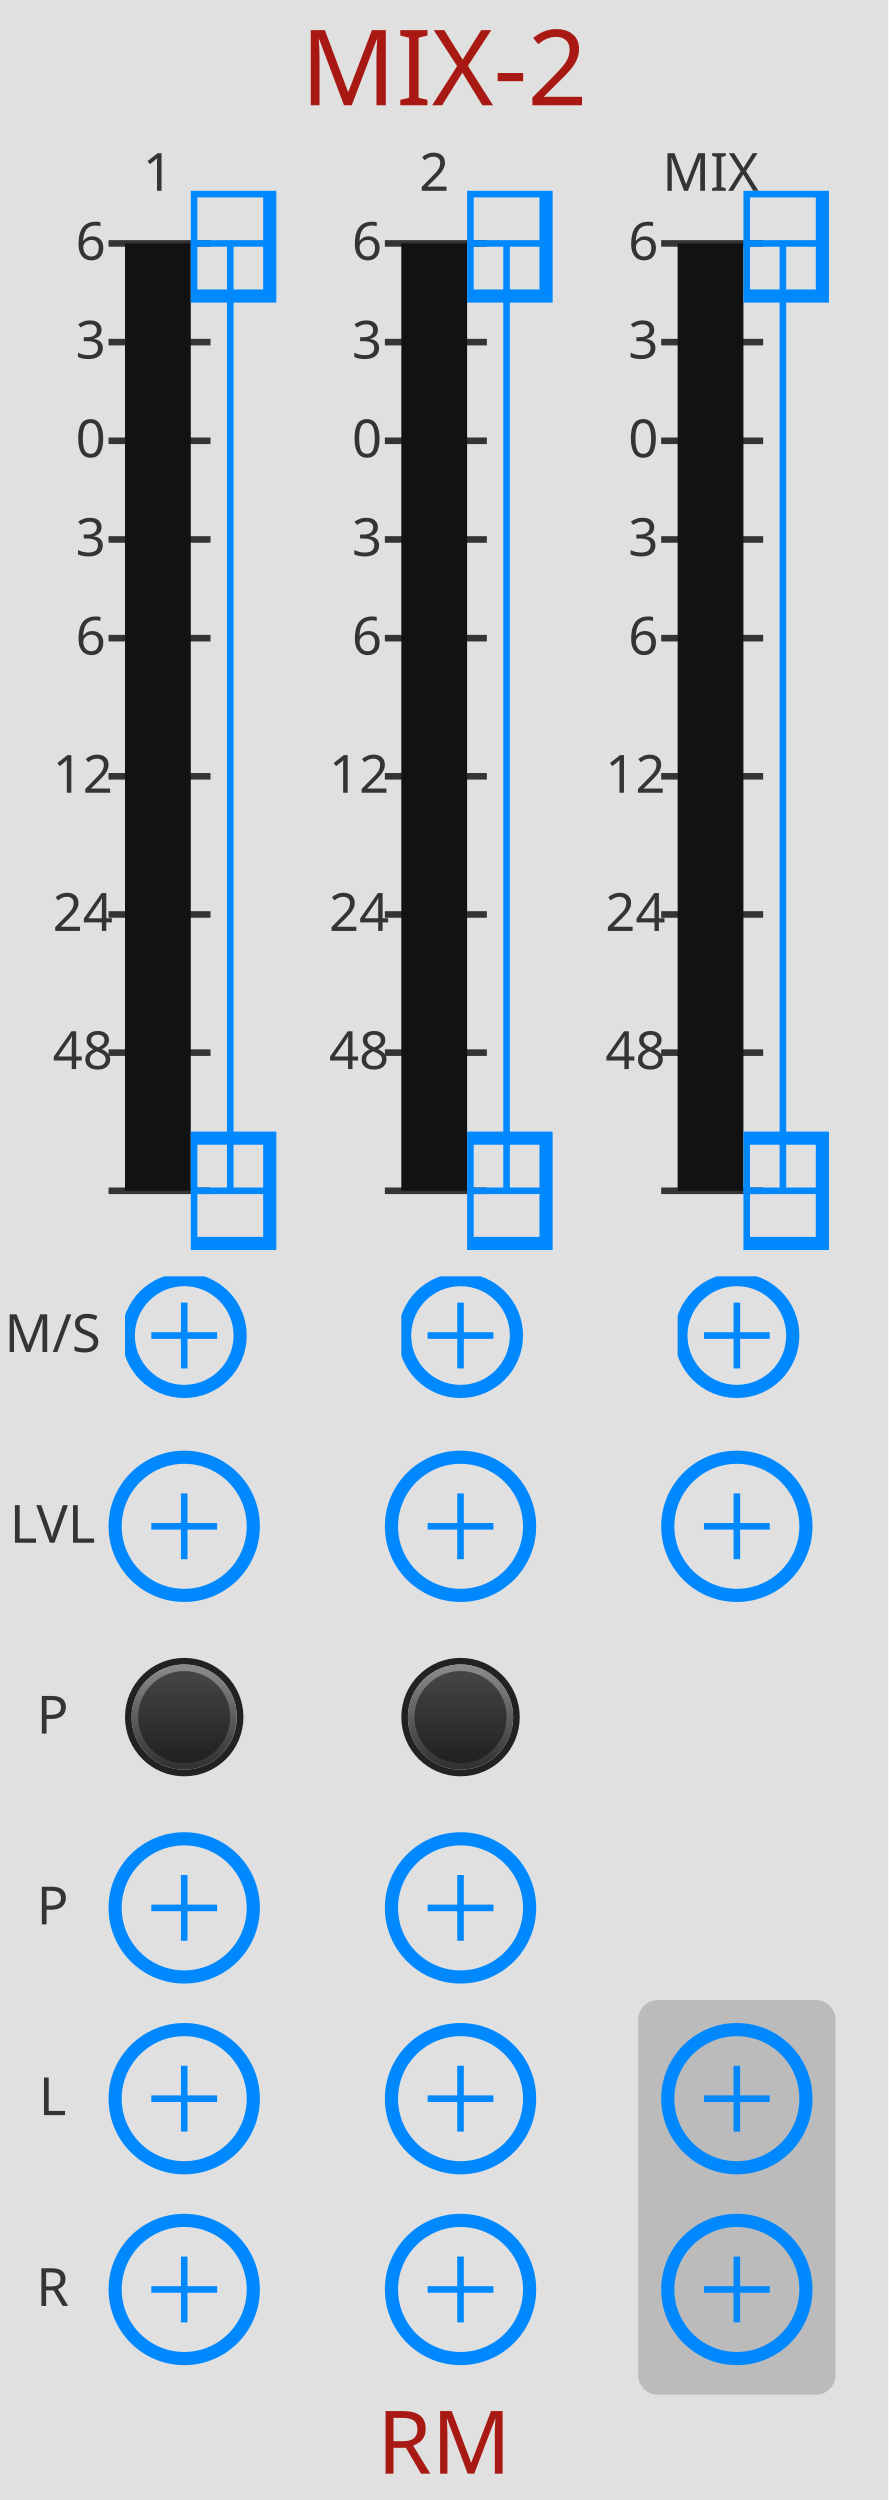
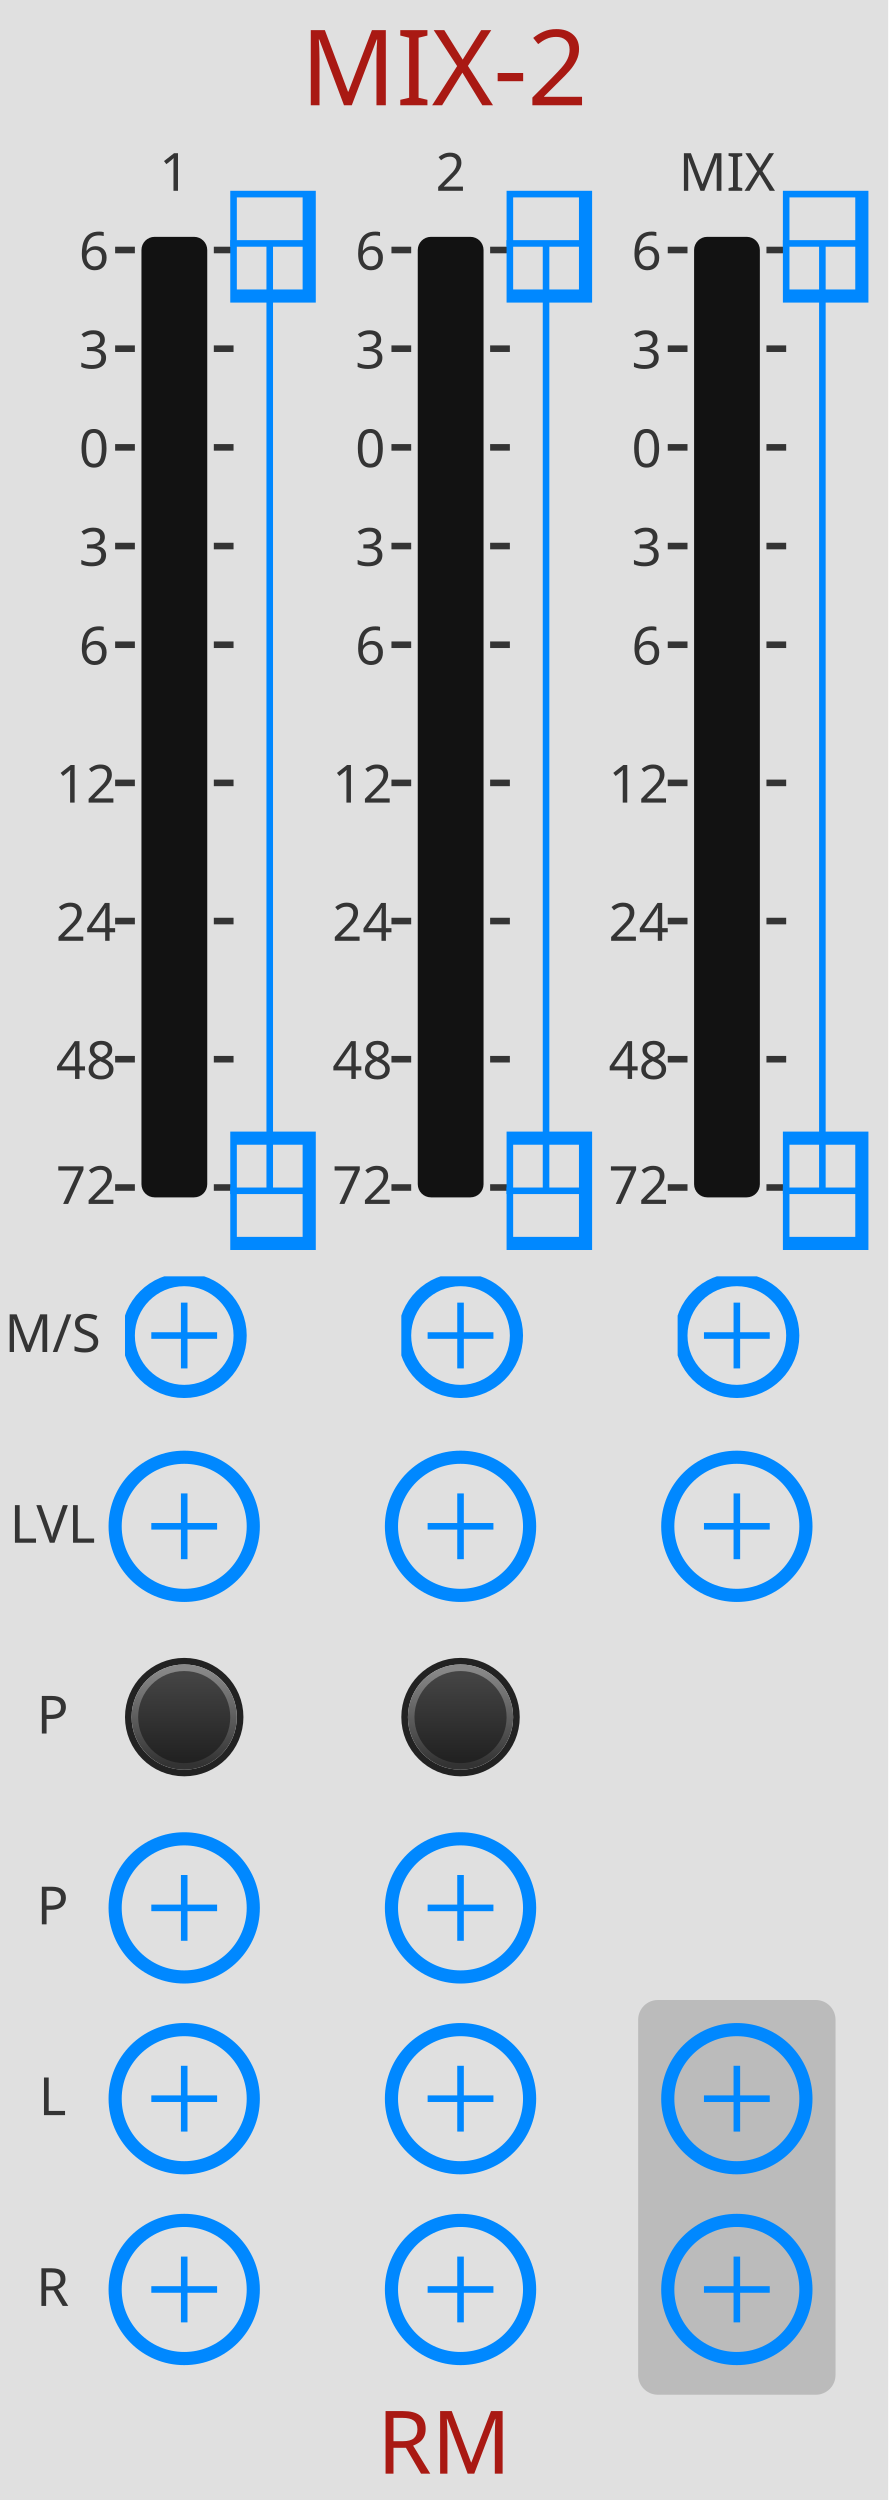
<svg xmlns="http://www.w3.org/2000/svg" xmlns:xlink="http://www.w3.org/1999/xlink" version="1.1" width="135" height="380" viewBox="0 0 135 380">
  <style>
    text.title {
      fill: #a91913;
      font-family: 'DIN Alternate';
      font-size: 12pt;
    }
    text.logo {
      fill: #a91913;
      font-family: 'DIN Alternate';
      font-size: 10pt;
    }
    text.big-label {
      fill: #343434;
      font-family: 'DIN Alternate';
      font-size: 7.5pt;
    }
    text.label {
      fill: #343434;
      font-family: 'DIN Alternate';
      font-size: 6pt;
    }
    .background {
      fill: #e0e0e0;
    }
    .output {
      fill: #bbbbbb;
    }
    polyline.icon {
      stroke: #343434;
      stroke-width: 1.2;
      fill: none;
    }
    polyline.connect {
      stroke: #343434;
      stroke-width: 1;
      fill: none;
    }

    .blueprint {
      stroke: #08f;
      fill: none;
    }
  </style>
  <defs>
    <linearGradient id="smallKnobMediumGradient">
      <stop offset="5%" stop-color="#888" />
      <stop offset="95%" stop-color="#333" />
    </linearGradient>
    <linearGradient id="smallKnobDarkGradient">
      <stop offset="5%" stop-color="#444" />
      <stop offset="95%" stop-color="#222" />
    </linearGradient>
    <symbol id="knob18">
      <g transform="translate(9 9)">
        <circle r="8.5" stroke="#222" fill="none" />
        <circle r="8" fill="url('#smallKnobMediumGradient')" transform="rotate(90)" />
        <circle r="7" fill="url('#smallKnobDarkGradient')" transform="rotate(90)" />
      </g>
    </symbol>
    <symbol id="toggleButton">
      <g transform="translate(9 9)">
        <polyline points="-5,0 5,0" stroke-width="1" class="blueprint" />
        <polyline points="0,-5 0,5" stroke-width="1" class="blueprint" />
        <circle cx="0" cy="0" r="8.5" stroke-width="2" class="blueprint" />
      </g>
    </symbol>
    <symbol id="port">
      <g transform="translate(12 12)">
        <polyline points="-5,0 5,0" stroke-width="1" class="blueprint" />
        <polyline points="0,-5 0,5" stroke-width="1" class="blueprint" />
        <circle cx="0" cy="0" r="10.5" stroke-width="2" class="blueprint" />
      </g>
    </symbol>
    <symbol id="meter">
-       <g transform="translate(20 5)">
-         <text x="-12.5" y="2.5" class="label">6</text>
-         <text x="-12.5" y="17.5" class="label">3</text>
-         <text x="-12.5" y="32.5" class="label">0</text>
-         <text x="-12.5" y="47.5" class="label">3</text>
-         <text x="-12.5" y="62.5" class="label">6</text>
-         <text x="-16" y="83.5" class="label">12</text>
-         <text x="-16" y="104.5" class="label">24</text>
-         <text x="-16" y="125.5" class="label">48</text>
-         <polyline points="-7.5   0 8   0" class="connect" />
-         <polyline points="-7.5  15 8  15" class="connect" />
-         <polyline points="-7.5  30 8  30" class="connect" />
-         <polyline points="-7.5  45 8  45" class="connect" />
-         <polyline points="-7.5  60 8  60" class="connect" />
-         <polyline points="-7.5  81 8  81" class="connect" />
-         <polyline points="-7.5 102 8 102" class="connect" />
-         <polyline points="-7.5 123 8 123" class="connect" />
-         <polyline points="-7.5 144 8 144" class="connect" />
-         <rect x="-5" y="0" width="10" height="144" fill="#121212" />
+       <g transform="translate(20 6)">
+         <text x="-14.5" y="3" class="label">6</text>
+         <text x="-14.5" y="18" class="label">3</text>
+         <text x="-14.5" y="33" class="label">0</text>
+         <text x="-14.5" y="48" class="label">3</text>
+         <text x="-14.5" y="63" class="label">6</text>
+         <text x="-18" y="84" class="label">12</text>
+         <text x="-18" y="105" class="label">24</text>
+         <text x="-18" y="126" class="label">48</text>
+         <text x="-18" y="145" class="label">72</text>
+         <polyline points="-9   0   -6   0" class="connect" />
+         <polyline points="-9  15   -6  15" class="connect" />
+         <polyline points="-9  30   -6  30" class="connect" />
+         <polyline points="-9  45   -6  45" class="connect" />
+         <polyline points="-9  60   -6  60" class="connect" />
+         <polyline points="-9  81   -6  81" class="connect" />
+         <polyline points="-9 102   -6 102" class="connect" />
+         <polyline points="-9 123   -6 123" class="connect" />
+         <polyline points="-9 142.5 -6 142.5" class="connect" />
+         <polyline points="6   0   9   0" class="connect" />
+         <polyline points="6  15   9  15" class="connect" />
+         <polyline points="6  30   9  30" class="connect" />
+         <polyline points="6  45   9  45" class="connect" />
+         <polyline points="6  60   9  60" class="connect" />
+         <polyline points="6  81   9  81" class="connect" />
+         <polyline points="6 102   9 102" class="connect" />
+         <polyline points="6 123   9 123" class="connect" />
+         <polyline points="6 142.5 9 142.5" class="connect" />
+         <rect x="-5" y="-2" width="10" height="146" rx="2" fill="#121212" />
      </g>
    </symbol>
    <symbol id="fader">
      <g transform="translate(6 8)">
        <polyline points="0,0 0,144" stroke-width="1" class="blueprint" />
        <rect x="-6" y="-8" width="12" height="16" stroke-width="2" class="blueprint" />
        <polyline points="-6,0 6,0" stroke-width="1" class="blueprint" />
        <g transform="translate(0 144)">
          <rect x="-6" y="-8" width="12" height="16" stroke-width="2" class="blueprint" />
          <polyline points="-6,0 6,0" stroke-width="1" class="blueprint" />
        </g>
      </g>
    </symbol>
  </defs>
  <rect class="background" width="100%" height="100%" />
  <text class="title" x="50%" y="16" text-anchor="middle">MIX-2</text>
  <text class="logo" x="50%" y="376" text-anchor="middle">RM</text>
  <g transform="translate(8 203)">
    <text x="0" y="2.5" class="label" text-anchor="middle">M/S</text>
  </g>
  <g transform="translate(8 232)">
    <text x="0" y="2.5" class="label" text-anchor="middle">LVL</text>
  </g>
  <g transform="translate(8 261)">
    <text x="0" y="2.5" class="label" text-anchor="middle">P</text>
  </g>
  <g transform="translate(8 290)">
    <text x="0" y="2.5" class="label" text-anchor="middle">P</text>
  </g>
  <g transform="translate(8 319)">
    <text x="0" y="2.5" class="label" text-anchor="middle">L</text>
  </g>
  <g transform="translate(8 348)">
    <text x="0" y="2.5" class="label" text-anchor="middle">R</text>
  </g>
-   <g transform="translate(24 29)">
-     <text x="0" y="0" class="label" text-anchor="middle">1</text>
-   </g>
-   <g transform="translate(24 37)">
-     <use xlink:href="#meter" transform="translate(-20 -5)" />
-     <g transform="translate(11 0)">
+   <g transform="translate(28 37)">
+     <g transform="translate(-1.5 -8)">
+       <text x="0" y="0" class="label" text-anchor="middle">1</text>
+     </g>
+     <g transform="translate(-1.5 0)">
+       <use xlink:href="#meter" transform="translate(-20 -5)" />
+     </g>
+     <g transform="translate(13 0)">
      <use xlink:href="#fader" transform="translate(-6 -8)" />
    </g>
  </g>
  <g transform="translate(28 203)">
    <use xlink:href="#toggleButton" transform="translate(-9 -9)" />
  </g>
  <g transform="translate(28 232)">
    <use xlink:href="#port" transform="translate(-12 -12)" />
  </g>
  <g transform="translate(28 261)">
    <use xlink:href="#knob18" transform="translate(-9 -9)" />
  </g>
  <g transform="translate(28 290)">
    <use xlink:href="#port" transform="translate(-12 -12)" />
  </g>
  <g transform="translate(28 319)">
    <use xlink:href="#port" transform="translate(-12 -12)" />
  </g>
  <g transform="translate(28 348)">
    <use xlink:href="#port" transform="translate(-12 -12)" />
  </g>
-   <g transform="translate(66 29)">
-     <text x="0" y="0" class="label" text-anchor="middle">2</text>
-   </g>
-   <g transform="translate(66 37)">
-     <use xlink:href="#meter" transform="translate(-20 -5)" />
-     <g transform="translate(11 0)">
+   <g transform="translate(70 37)">
+     <g transform="translate(-1.5 -8)">
+       <text x="0" y="0" class="label" text-anchor="middle">2</text>
+     </g>
+     <g transform="translate(-1.5 0)">
+       <use xlink:href="#meter" transform="translate(-20 -5)" />
+     </g>
+     <g transform="translate(13 0)">
      <use xlink:href="#fader" transform="translate(-6 -8)" />
    </g>
  </g>
  <g transform="translate(70 203)">
    <use xlink:href="#toggleButton" transform="translate(-9 -9)" />
  </g>
  <g transform="translate(70 232)">
    <use xlink:href="#port" transform="translate(-12 -12)" />
  </g>
  <g transform="translate(70 261)">
    <use xlink:href="#knob18" transform="translate(-9 -9)" />
  </g>
  <g transform="translate(70 290)">
    <use xlink:href="#port" transform="translate(-12 -12)" />
  </g>
  <g transform="translate(70 319)">
    <use xlink:href="#port" transform="translate(-12 -12)" />
  </g>
  <g transform="translate(70 348)">
    <use xlink:href="#port" transform="translate(-12 -12)" />
  </g>
-   <g transform="translate(108 29)">
-     <text x="0" y="0" class="label" text-anchor="middle">MIX</text>
-   </g>
-   <g transform="translate(108 37)">
-     <use xlink:href="#meter" transform="translate(-20 -5)" />
-     <g transform="translate(11 0)">
+   <g transform="translate(112 37)">
+     <g transform="translate(-1.5 -8)">
+       <text x="0" y="0" class="label" text-anchor="middle">MIX</text>
+     </g>
+     <g transform="translate(-1.5 0)">
+       <use xlink:href="#meter" transform="translate(-20 -5)" />
+     </g>
+     <g transform="translate(13 0)">
      <use xlink:href="#fader" transform="translate(-6 -8)" />
    </g>
  </g>
  <g transform="translate(112 203)">
    <use xlink:href="#toggleButton" transform="translate(-9 -9)" />
  </g>
  <g transform="translate(112 232)">
    <use xlink:href="#port" transform="translate(-12 -12)" />
  </g>
  <g transform="translate(112 319)">
    <rect x="-15" y="-15" width="30" height="60" rx="3" class="output" />
    <use xlink:href="#port" transform="translate(-12 -12)" />
  </g>
  <g transform="translate(112 348)">
    <use xlink:href="#port" transform="translate(-12 -12)" />
  </g>
</svg>
